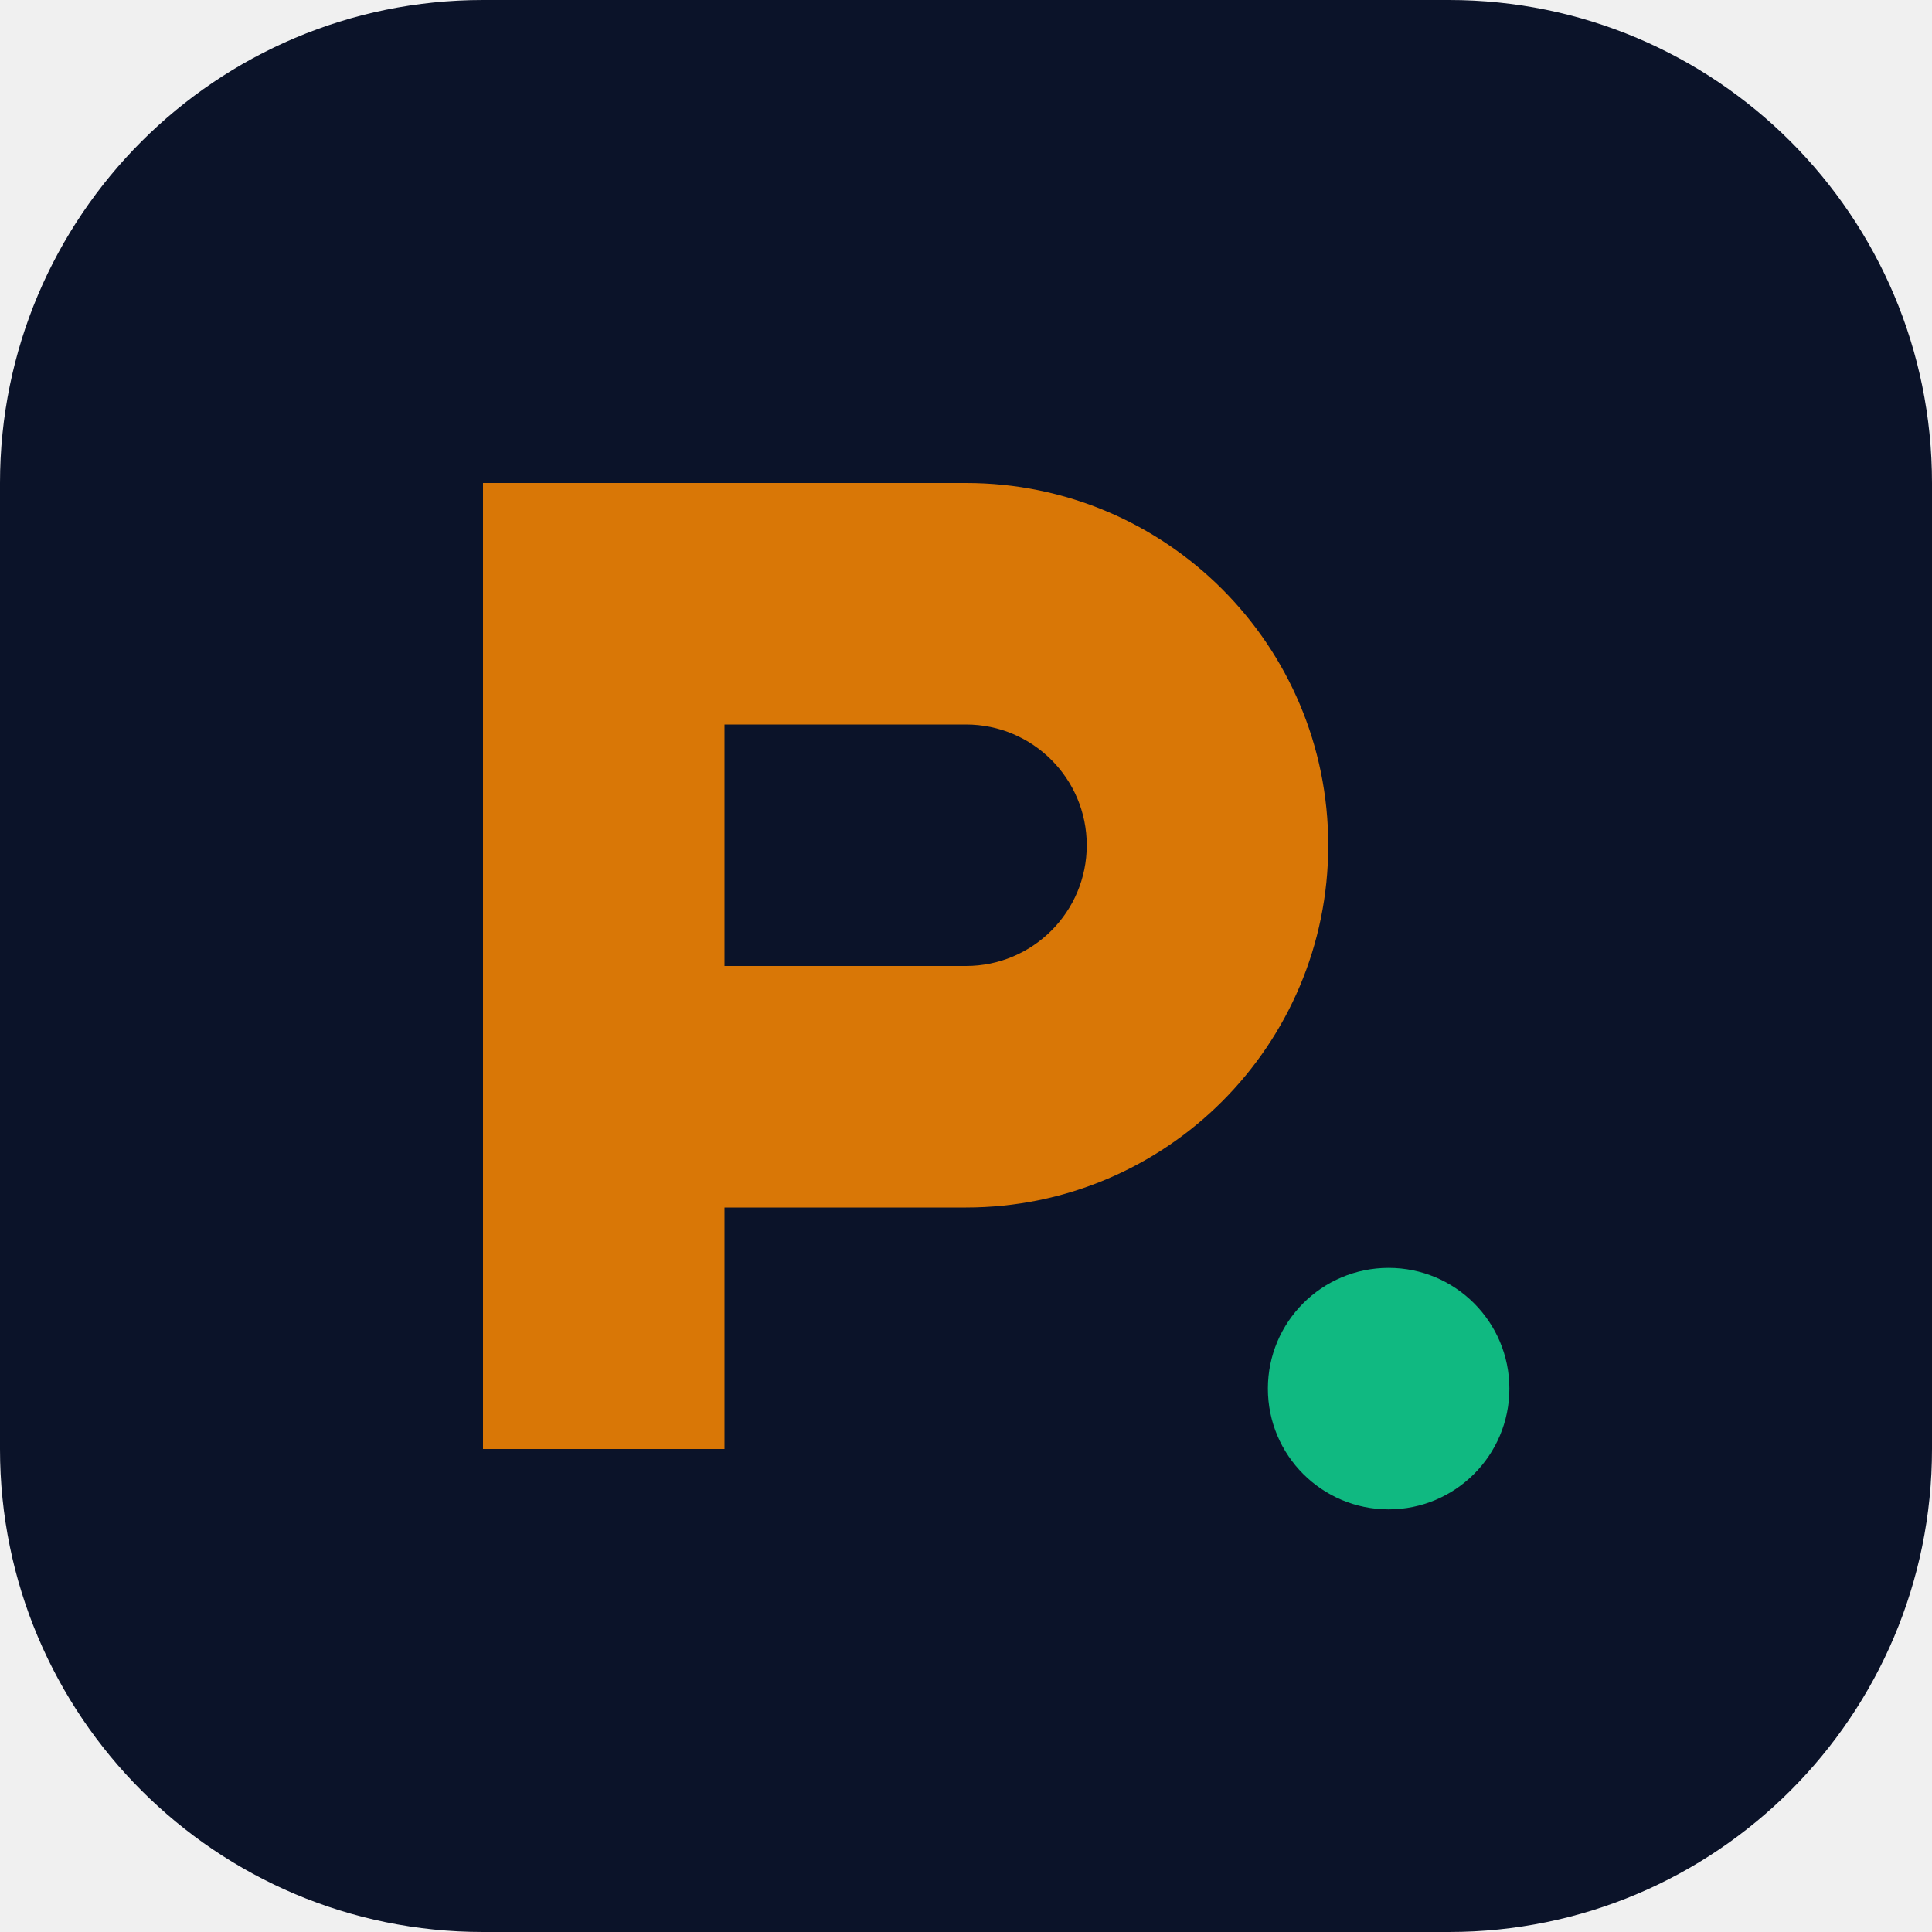
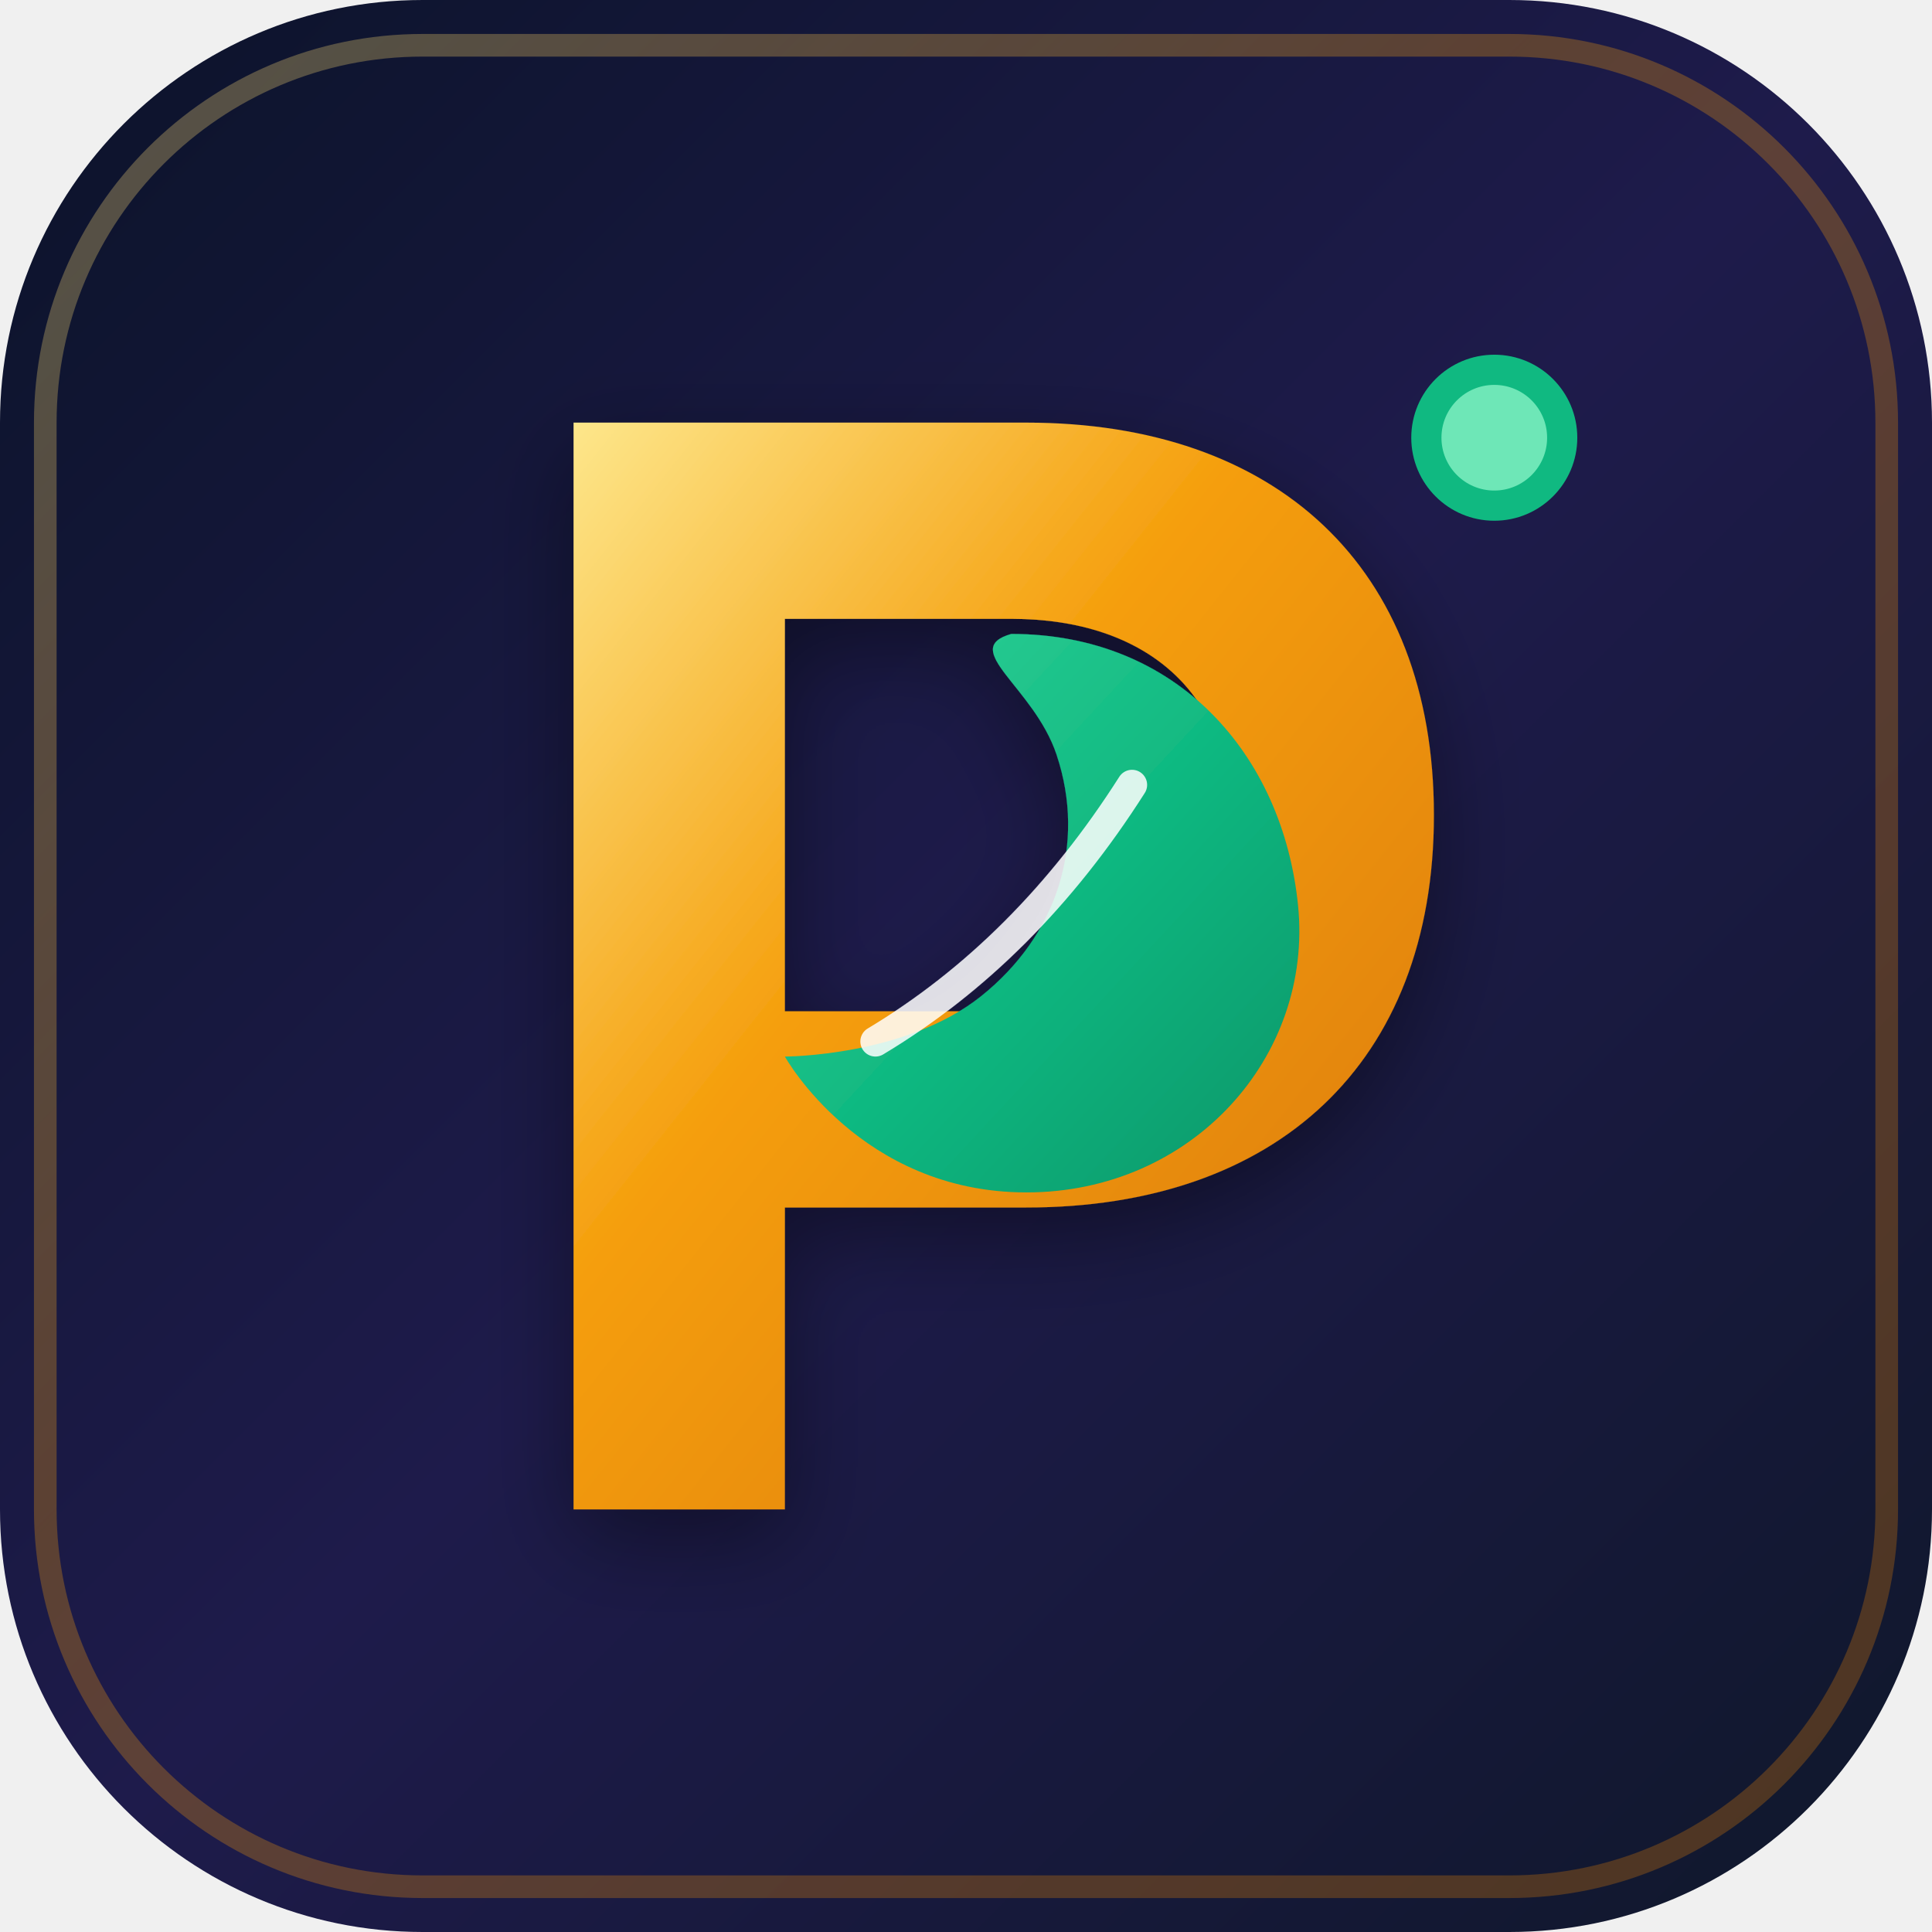
- <svg xmlns="http://www.w3.org/2000/svg" viewBox="0 0 64 64" width="64" height="64">
-   <rect width="64" height="64" rx="16" fill="#0B1329" />
-   <path d="M16 48V16h16a12 12 0 0 1 12 12c0 6.627-5.373 12-12 12H24v8h-8zm8-16h8a4 4 0 0 0 4-4 4 4 0 0 0-4-4h-8v8z" fill="#D97706" />
-   <circle cx="46" cy="46" r="4" fill="#10B981" />
+ <svg xmlns="http://www.w3.org/2000/svg" viewBox="0 0 512 512" width="512" height="512">
+   <defs>
+     <linearGradient id="bgGrad" x1="0%" y1="0%" x2="100%" y2="100%">
+       <stop offset="0%" stop-color="#0B1329" />
+       <stop offset="50%" stop-color="#1E1B4B" />
+       <stop offset="100%" stop-color="#0F172A" />
+     </linearGradient>
+     <linearGradient id="goldGrad" x1="0%" y1="0%" x2="100%" y2="100%">
+       <stop offset="0%" stop-color="#FDE68A" />
+       <stop offset="40%" stop-color="#F59E0B" />
+       <stop offset="100%" stop-color="#D97706" />
+     </linearGradient>
+     <linearGradient id="leafGrad" x1="0%" y1="0%" x2="100%" y2="100%">
+       <stop offset="0%" stop-color="#34D399" />
+       <stop offset="50%" stop-color="#10B981" />
+       <stop offset="100%" stop-color="#059669" />
+     </linearGradient>
+     <filter id="shadow" x="-10%" y="-10%" width="120%" height="120%">
+       <feDropShadow dx="0" dy="8" stdDeviation="12" flood-color="#000000" flood-opacity="0.4" />
+     </filter>
+   </defs>
+   <rect width="512" height="512" rx="112" fill="url(#bgGrad)" />
+   <rect x="12" y="12" width="488" height="488" rx="100" fill="none" stroke="url(#goldGrad)" stroke-width="6" stroke-opacity="0.3" />
+   <g filter="url(#shadow)" transform="translate(4, 0)">
+     <path d="M148 112 H268 C334 112 376 150 376 216 C376 282 334 320 268 320 H204 V400 H148 V112 Z M204 164 V268 H264 C300 268 322 248 322 216 C322 184 300 164 264 164 H204 Z" fill="url(#goldGrad)" />
+     <path d="M264 168 C308 168 336 200 340 240 C344 280 312 316 268 316 C224 316 204 280 204 280 C204 280 236 280 256 264 C276 248 284 224 276 200 C270 182 250 172 264 168 Z" fill="url(#leafGrad)" />
+     <path d="M228 276 Q268 252 296 208" fill="none" stroke="#FFFFFF" stroke-width="8" stroke-linecap="round" stroke-opacity="0.85" />
+   </g>
+   <circle cx="396" cy="116" r="22" fill="#10B981" />
+   <circle cx="396" cy="116" r="14" fill="#6EE7B7" />
</svg>
